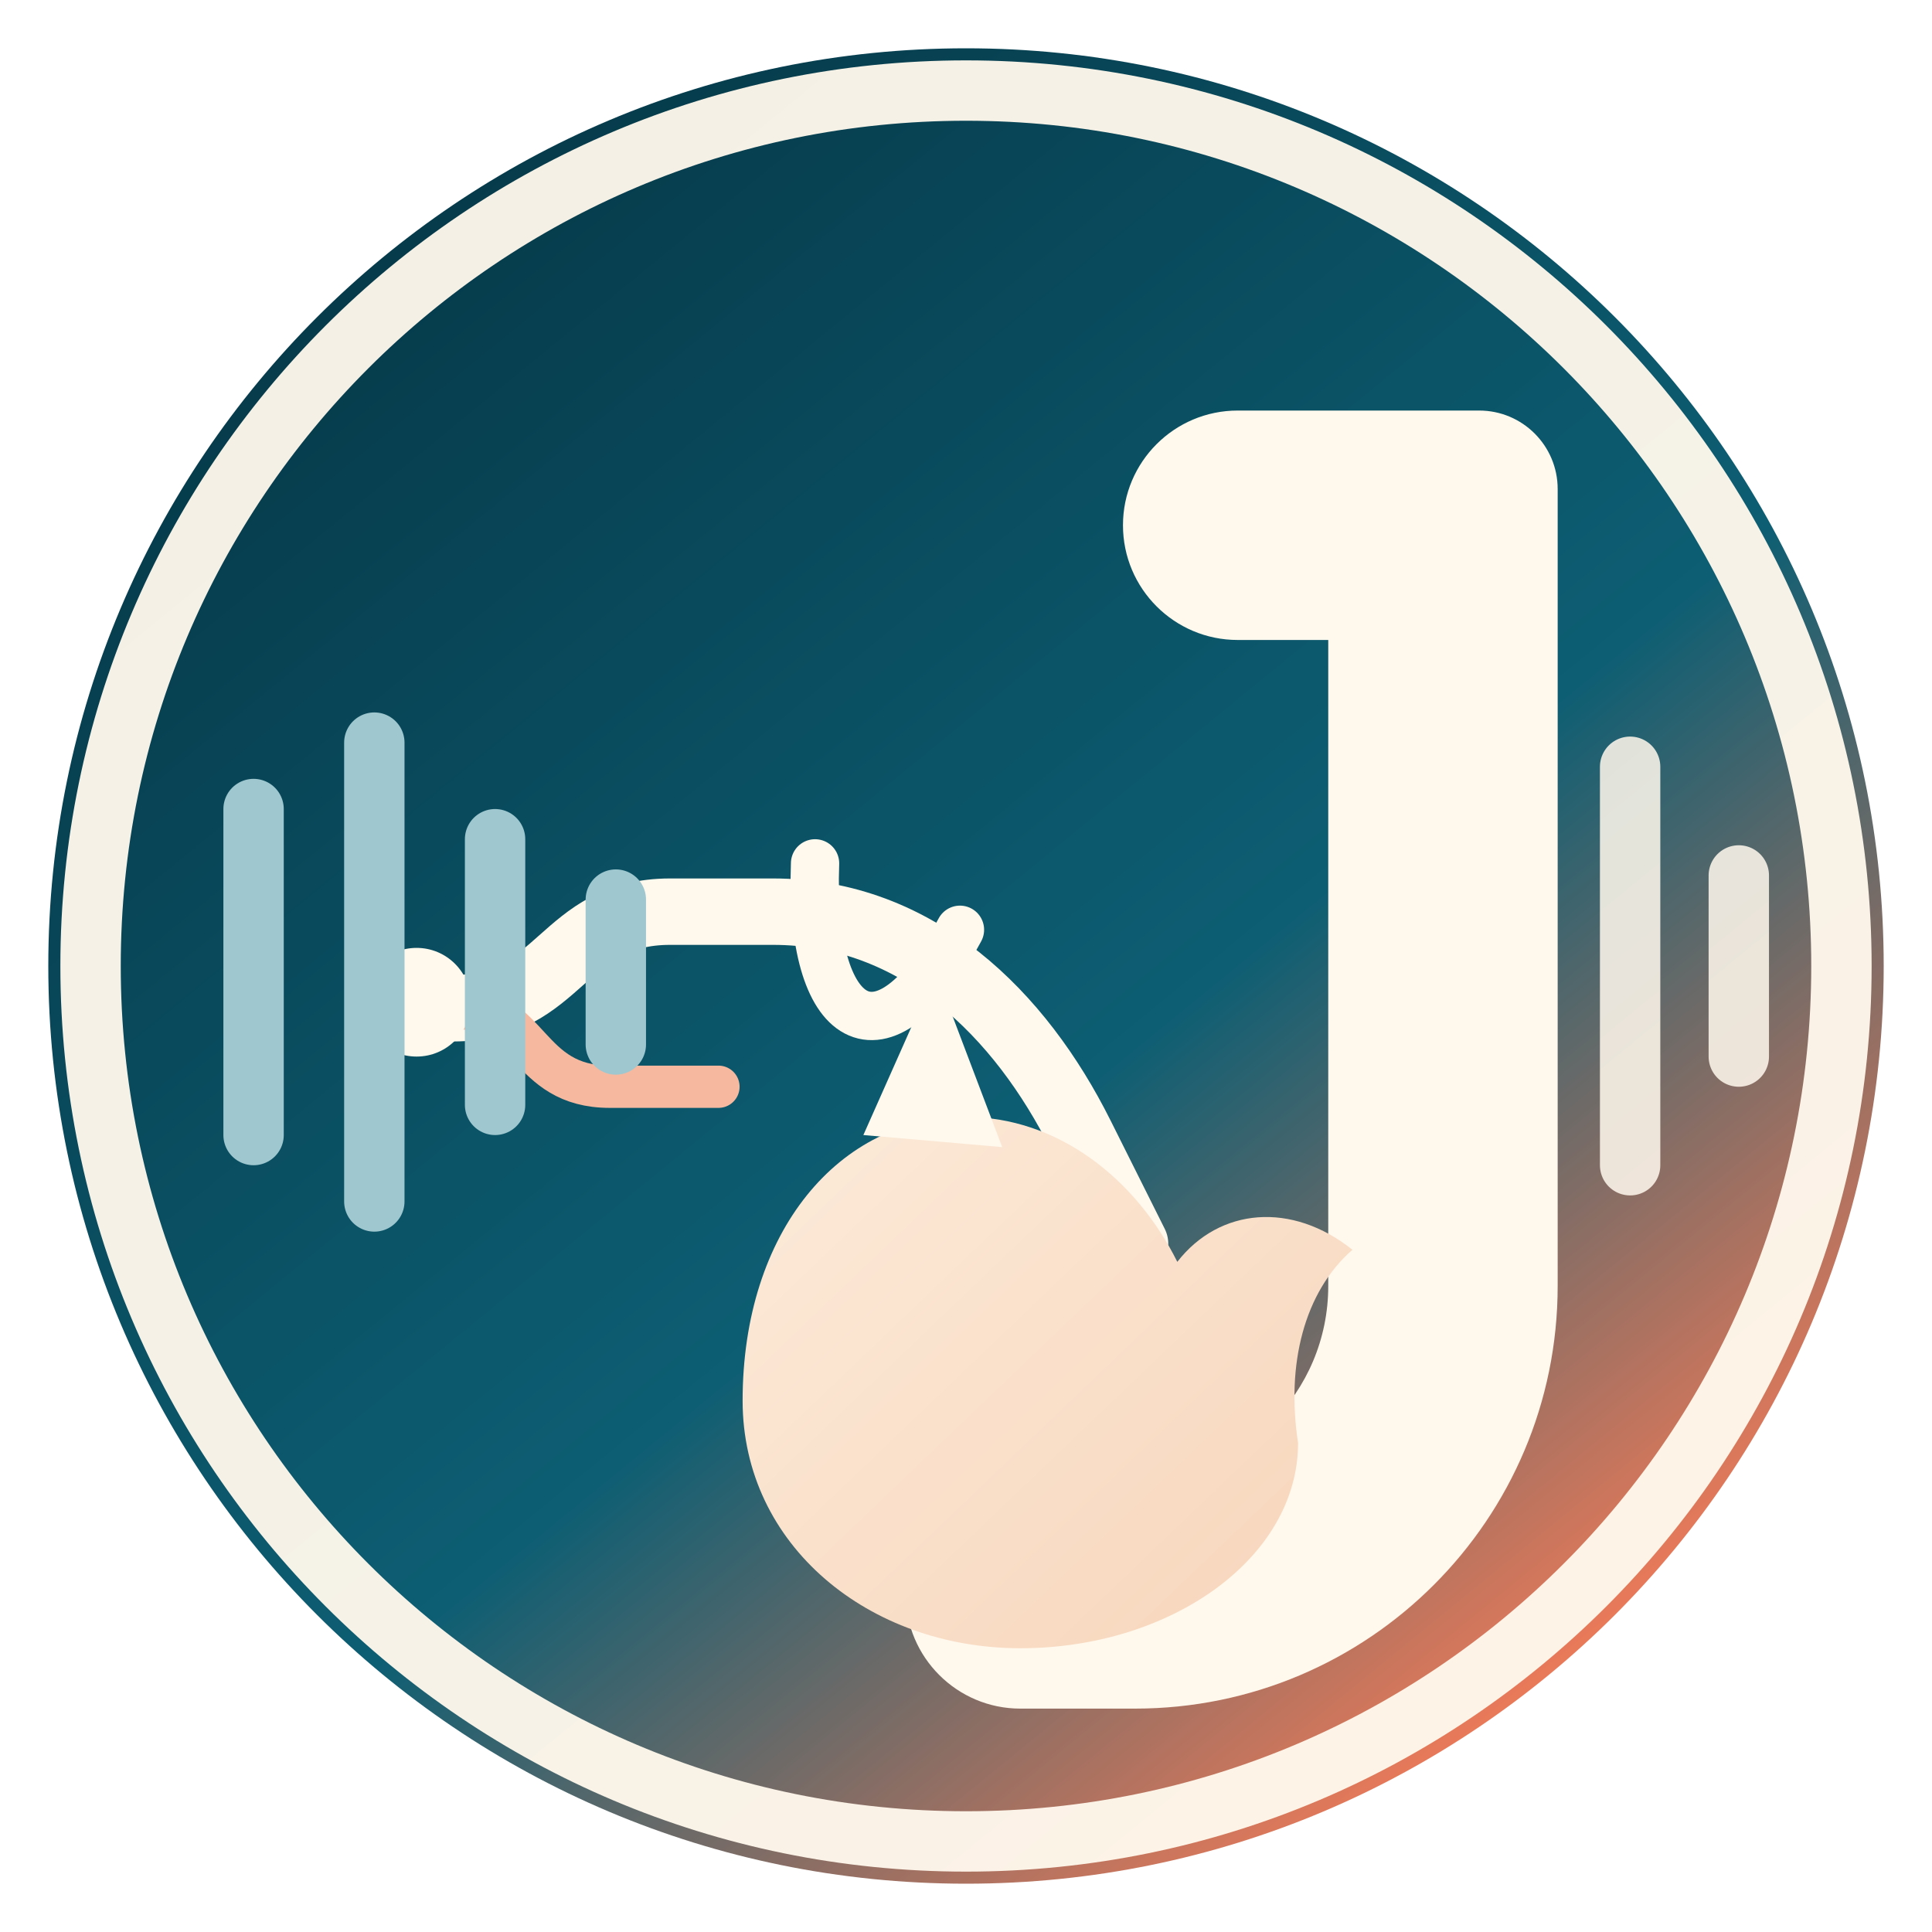
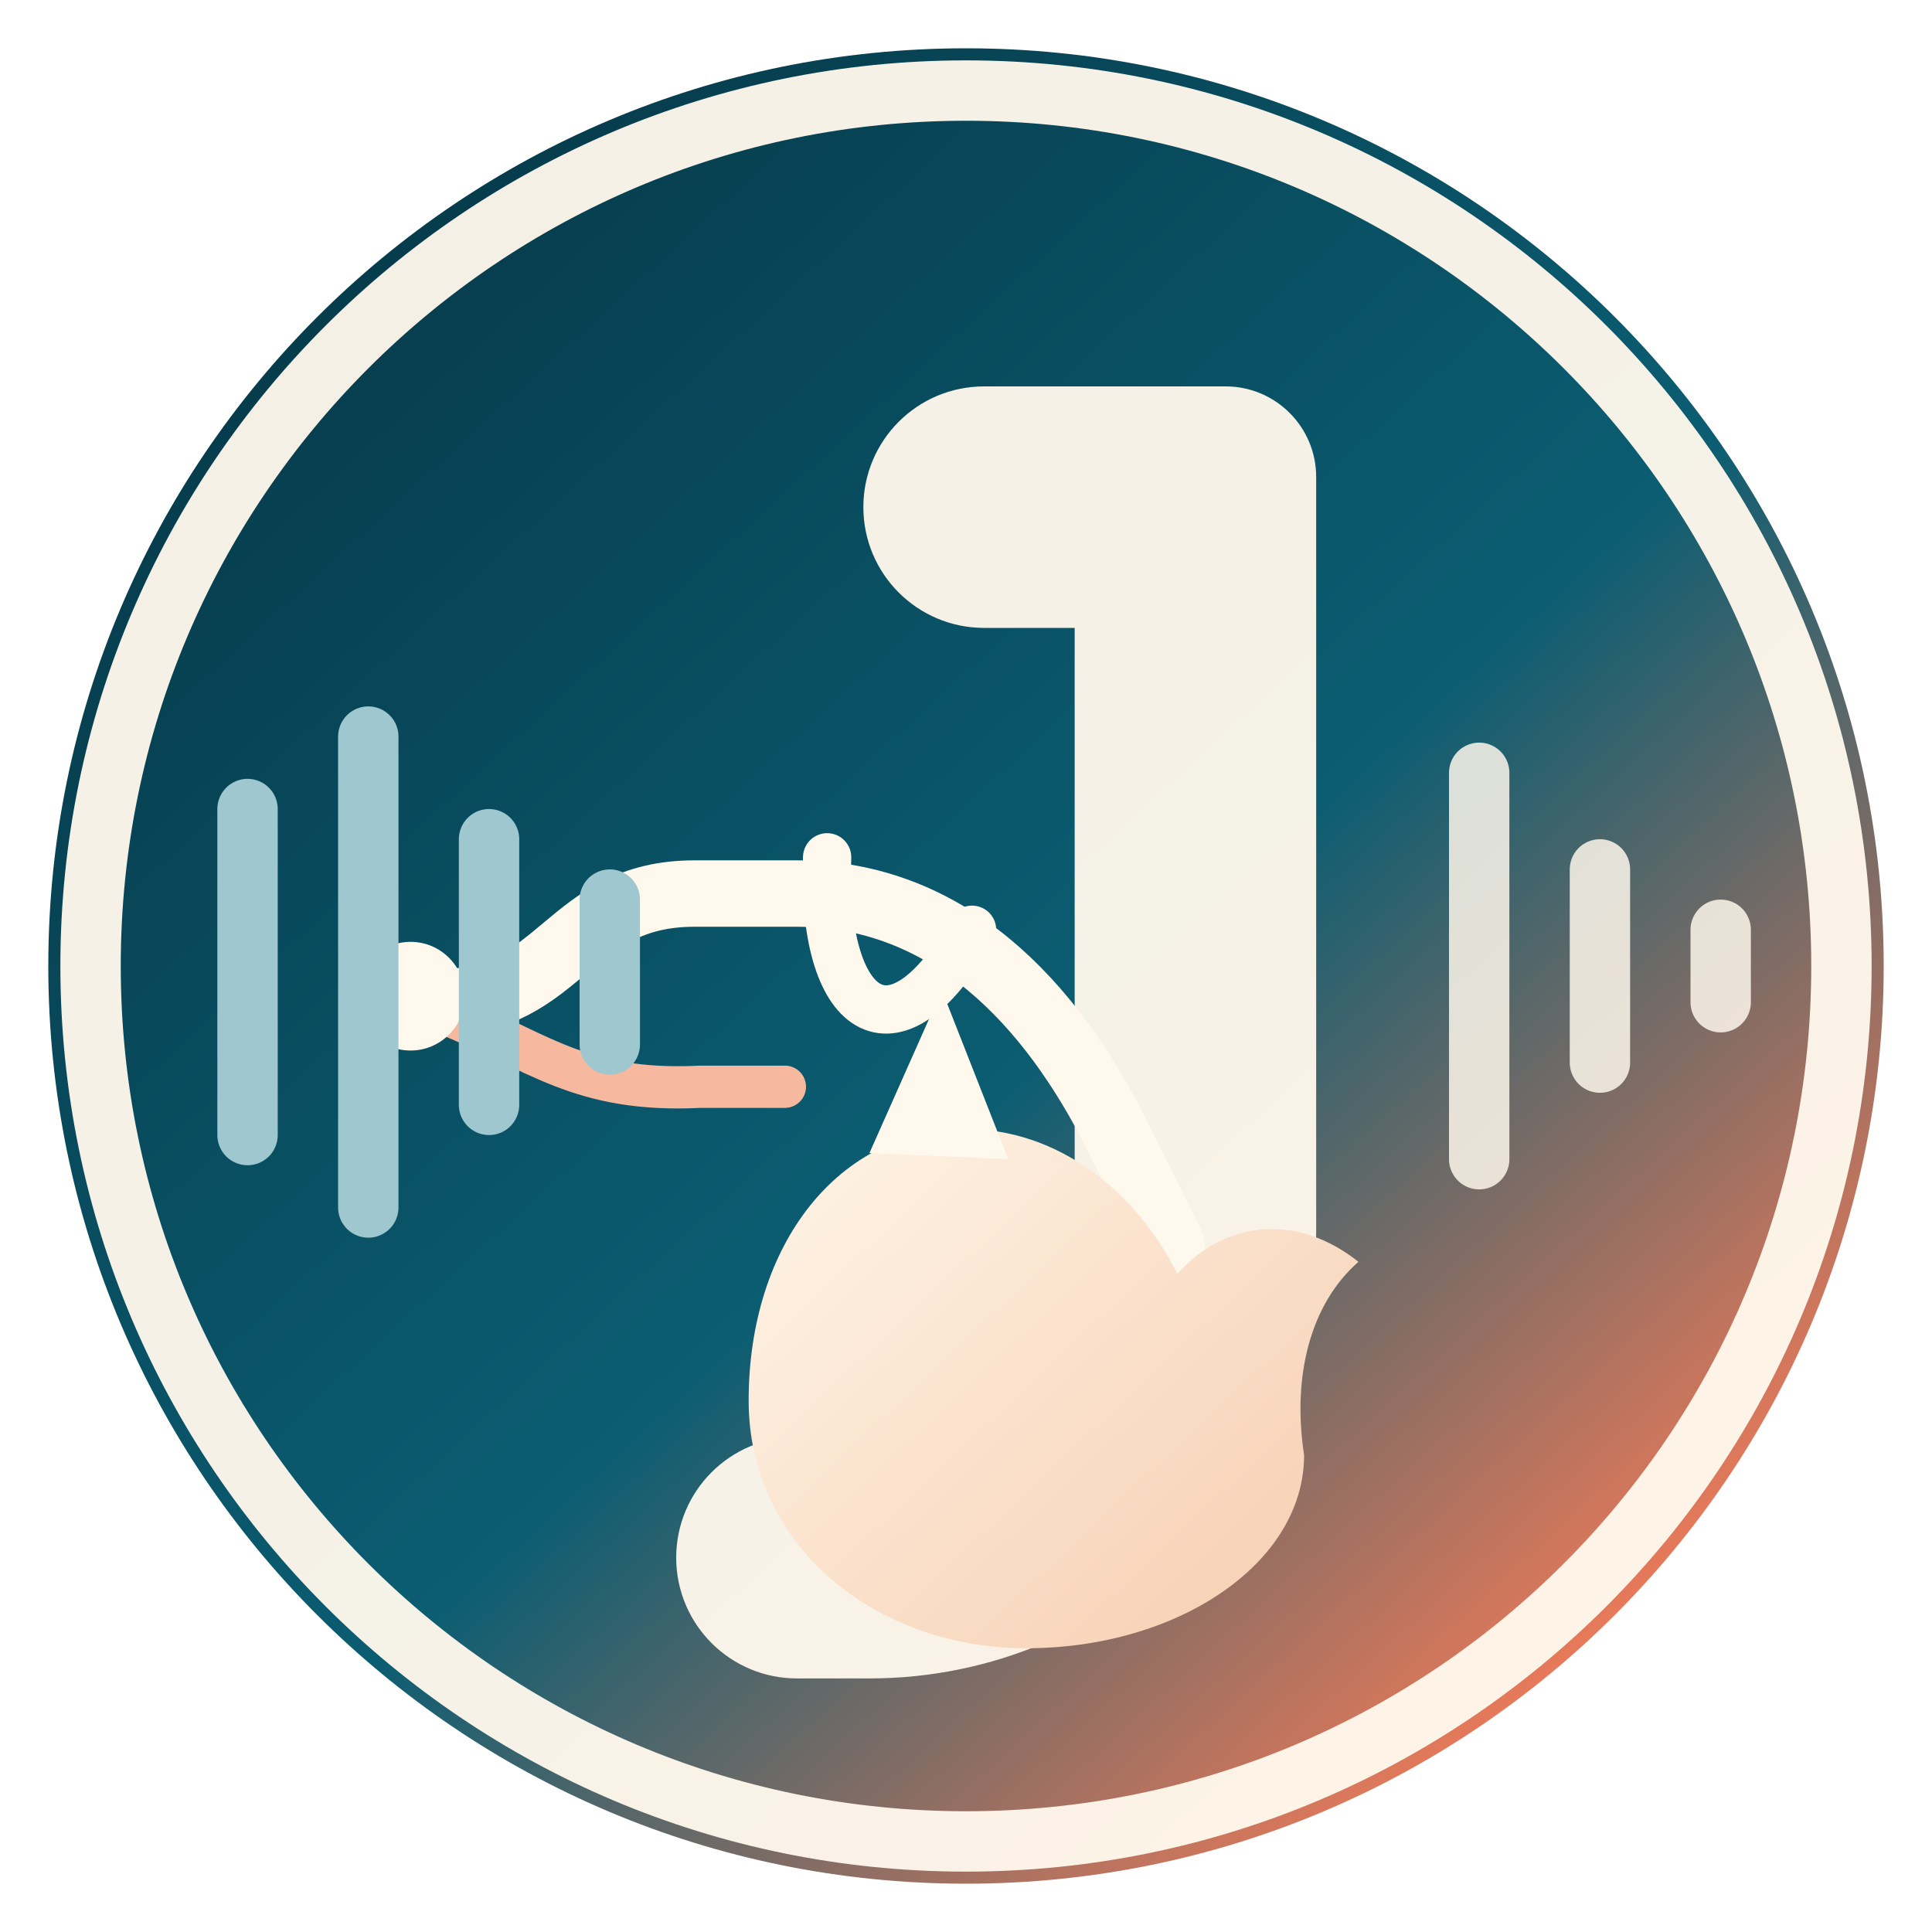
<svg xmlns="http://www.w3.org/2000/svg" width="320" height="320" viewBox="0 0 320 320" fill="none" role="img" aria-labelledby="title">
  <defs>
-     <linearGradient id="bg" x1="64" y1="42" x2="260" y2="282" gradientUnits="userSpaceOnUse">
+     <linearGradient id="bg" x1="52" y1="42" x2="268" y2="278" gradientUnits="userSpaceOnUse">
      <stop stop-color="#063B4B" />
-       <stop offset="0.58" stop-color="#0D5E73" />
+       <stop offset="0.56" stop-color="#0B5D72" />
      <stop offset="1" stop-color="#F47B58" />
    </linearGradient>
-     <linearGradient id="soft" x1="92" y1="106" x2="224" y2="244" gradientUnits="userSpaceOnUse">
+     <linearGradient id="warm" x1="121" y1="178" x2="206" y2="268" gradientUnits="userSpaceOnUse">
      <stop stop-color="#FFF8EC" />
-       <stop offset="1" stop-color="#F8D8BF" />
+       <stop offset="1" stop-color="#F7D1B5" />
    </linearGradient>
  </defs>
  <circle cx="160" cy="160" r="152" fill="url(#bg)" />
  <circle cx="160" cy="160" r="145" stroke="#FFF8EC" stroke-width="10" opacity="0.96" />
-   <path d="M205 68H245C252.18 68 258 73.82 258 81V213C258 251.66 226.66 283 188 283H169C158.51 283 150 274.49 150 264C150 253.51 158.51 245 169 245H188C205.67 245 220 230.67 220 213V106H205C194.51 106 186 97.49 186 87C186 76.51 194.51 68 205 68Z" fill="#FFF8EC" />
-   <path d="M75 167C93 167 93 151 111 151H128C152 151 169 168 179 188L188 206" stroke="#FFF8EC" stroke-width="11" stroke-linecap="round" stroke-linejoin="round" />
-   <path d="M76 167C88 167 87 180 101 180H119" stroke="#F6B99F" stroke-width="7" stroke-linecap="round" />
-   <circle cx="69" cy="166" r="9" fill="#FFF8EC" />
-   <path d="M135 143C134 170 146 178 159 154" stroke="#FFF8EC" stroke-width="8" stroke-linecap="round" />
-   <path d="M123 232C123 204 139 185 160 185C175 185 188 195 195 209C202 200 214 199 224 207C216 214 213 226 215 239C215 258 194 273 169 273C144 273 123 256 123 232Z" fill="url(#soft)" />
-   <path d="M143 188L155 161L166 190" fill="#FFF8EC" />
-   <path d="M42 134V188M62 123V199M82 139V183M102 149V173" stroke="#9EC7CF" stroke-width="10" stroke-linecap="round" />
-   <path d="M270 127V193M288 145V175" stroke="#FFF8EC" stroke-width="10" stroke-linecap="round" opacity="0.86" />
+   <path d="M163 64H203C211.28 64 218 70.72 218 79V204C218 244.87 184.87 278 144 278H132C120.95 278 112 269.05 112 258C112 246.95 120.95 238 132 238H144C162.78 238 178 222.78 178 204V104H163C151.95 104 143 95.05 143 84C143 72.95 151.95 64 163 64Z" fill="#FFF8EC" opacity="0.96" />
+   <path d="M73 166C93 166 94 148 115 148H132C157 148 174 166 185 188L194 206" stroke="#FFF8EC" stroke-width="11" stroke-linecap="round" stroke-linejoin="round" />
+   <path d="M74 168C89 174 96 181 116 180H130" stroke="#F6B99F" stroke-width="7" stroke-linecap="round" />
+   <circle cx="68" cy="165" r="9" fill="#FFF8EC" />
+   <path d="M137 142C136 168 148 177 161 154" stroke="#FFF8EC" stroke-width="8" stroke-linecap="round" />
+   <path d="M124 232C124 206 139 187 160 187C175 187 188 197 195 211C203 202 215 201 225 209C217 216 214 228 216 241C216 259 195 273 170 273C145 273 124 256 124 232Z" fill="url(#warm)" />
+   <path d="M144 191L156 164L167 192" fill="#FFF8EC" />
+   <path d="M41 134V188M61 122V200M81 139V183M101 149V173" stroke="#9EC7CF" stroke-width="10" stroke-linecap="round" />
+   <path d="M245 128V192M265 144V176M285 154V166" stroke="#FFF8EC" stroke-width="10" stroke-linecap="round" opacity="0.84" />
</svg>
